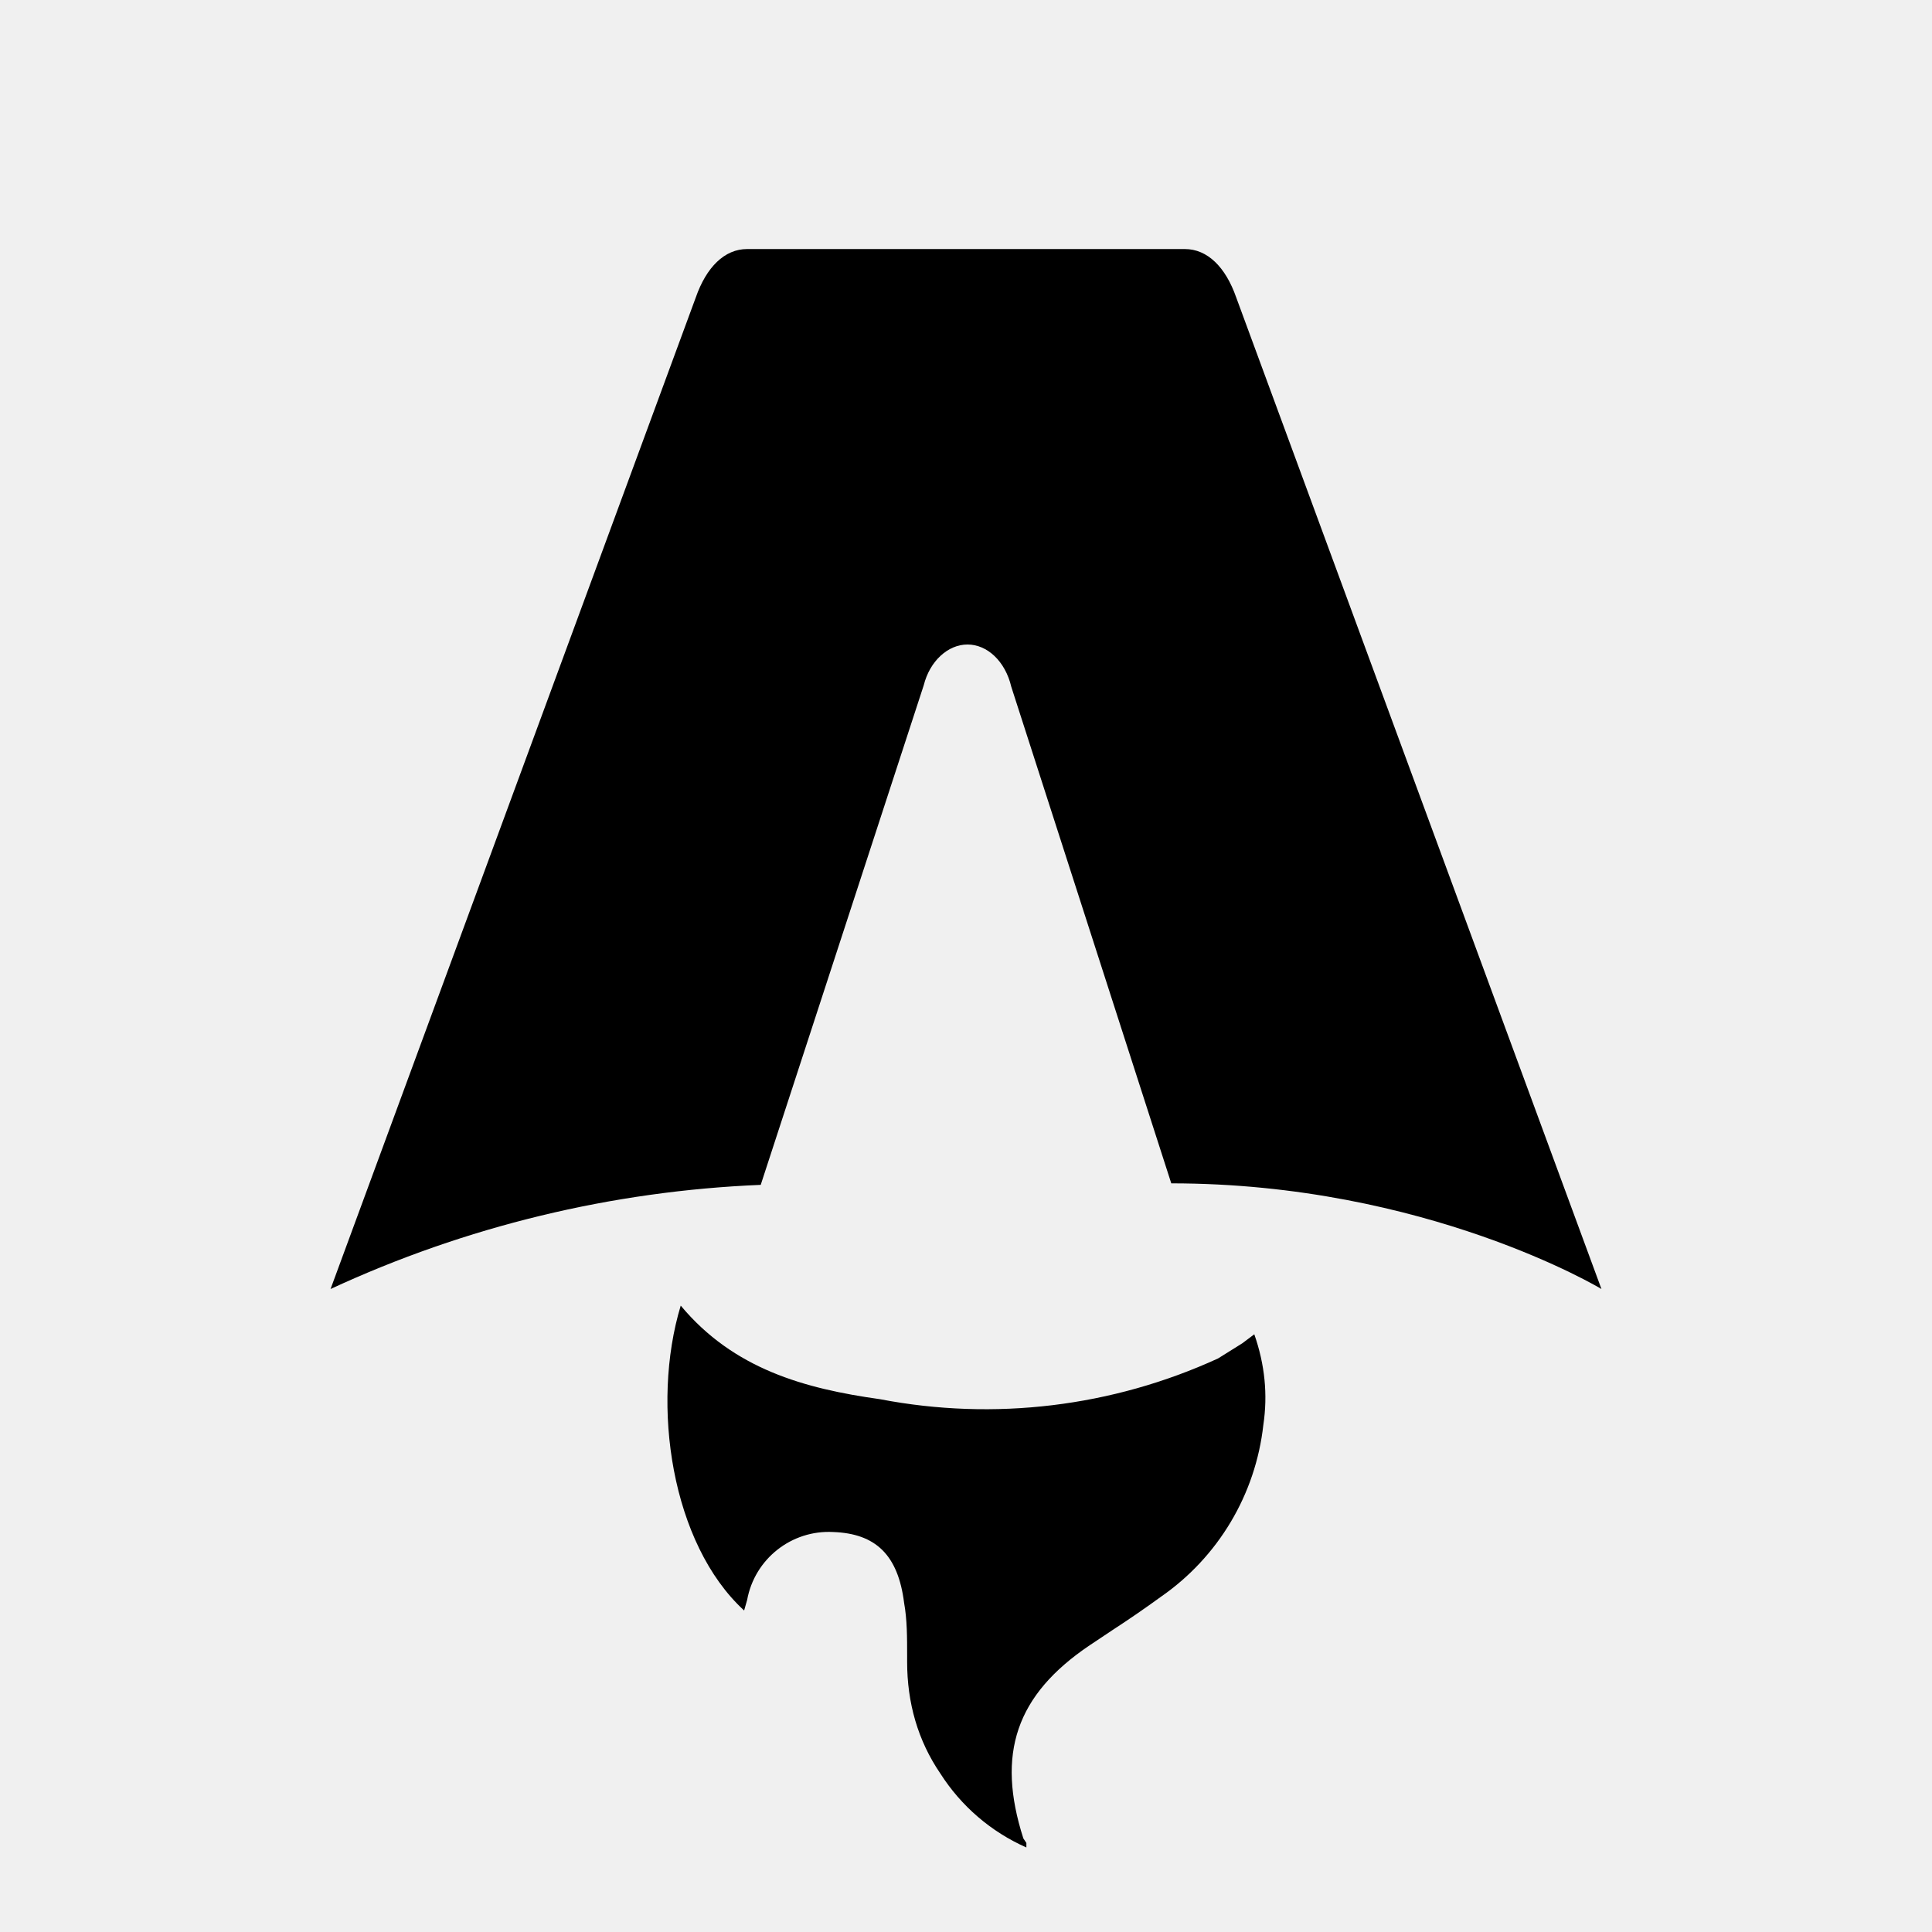
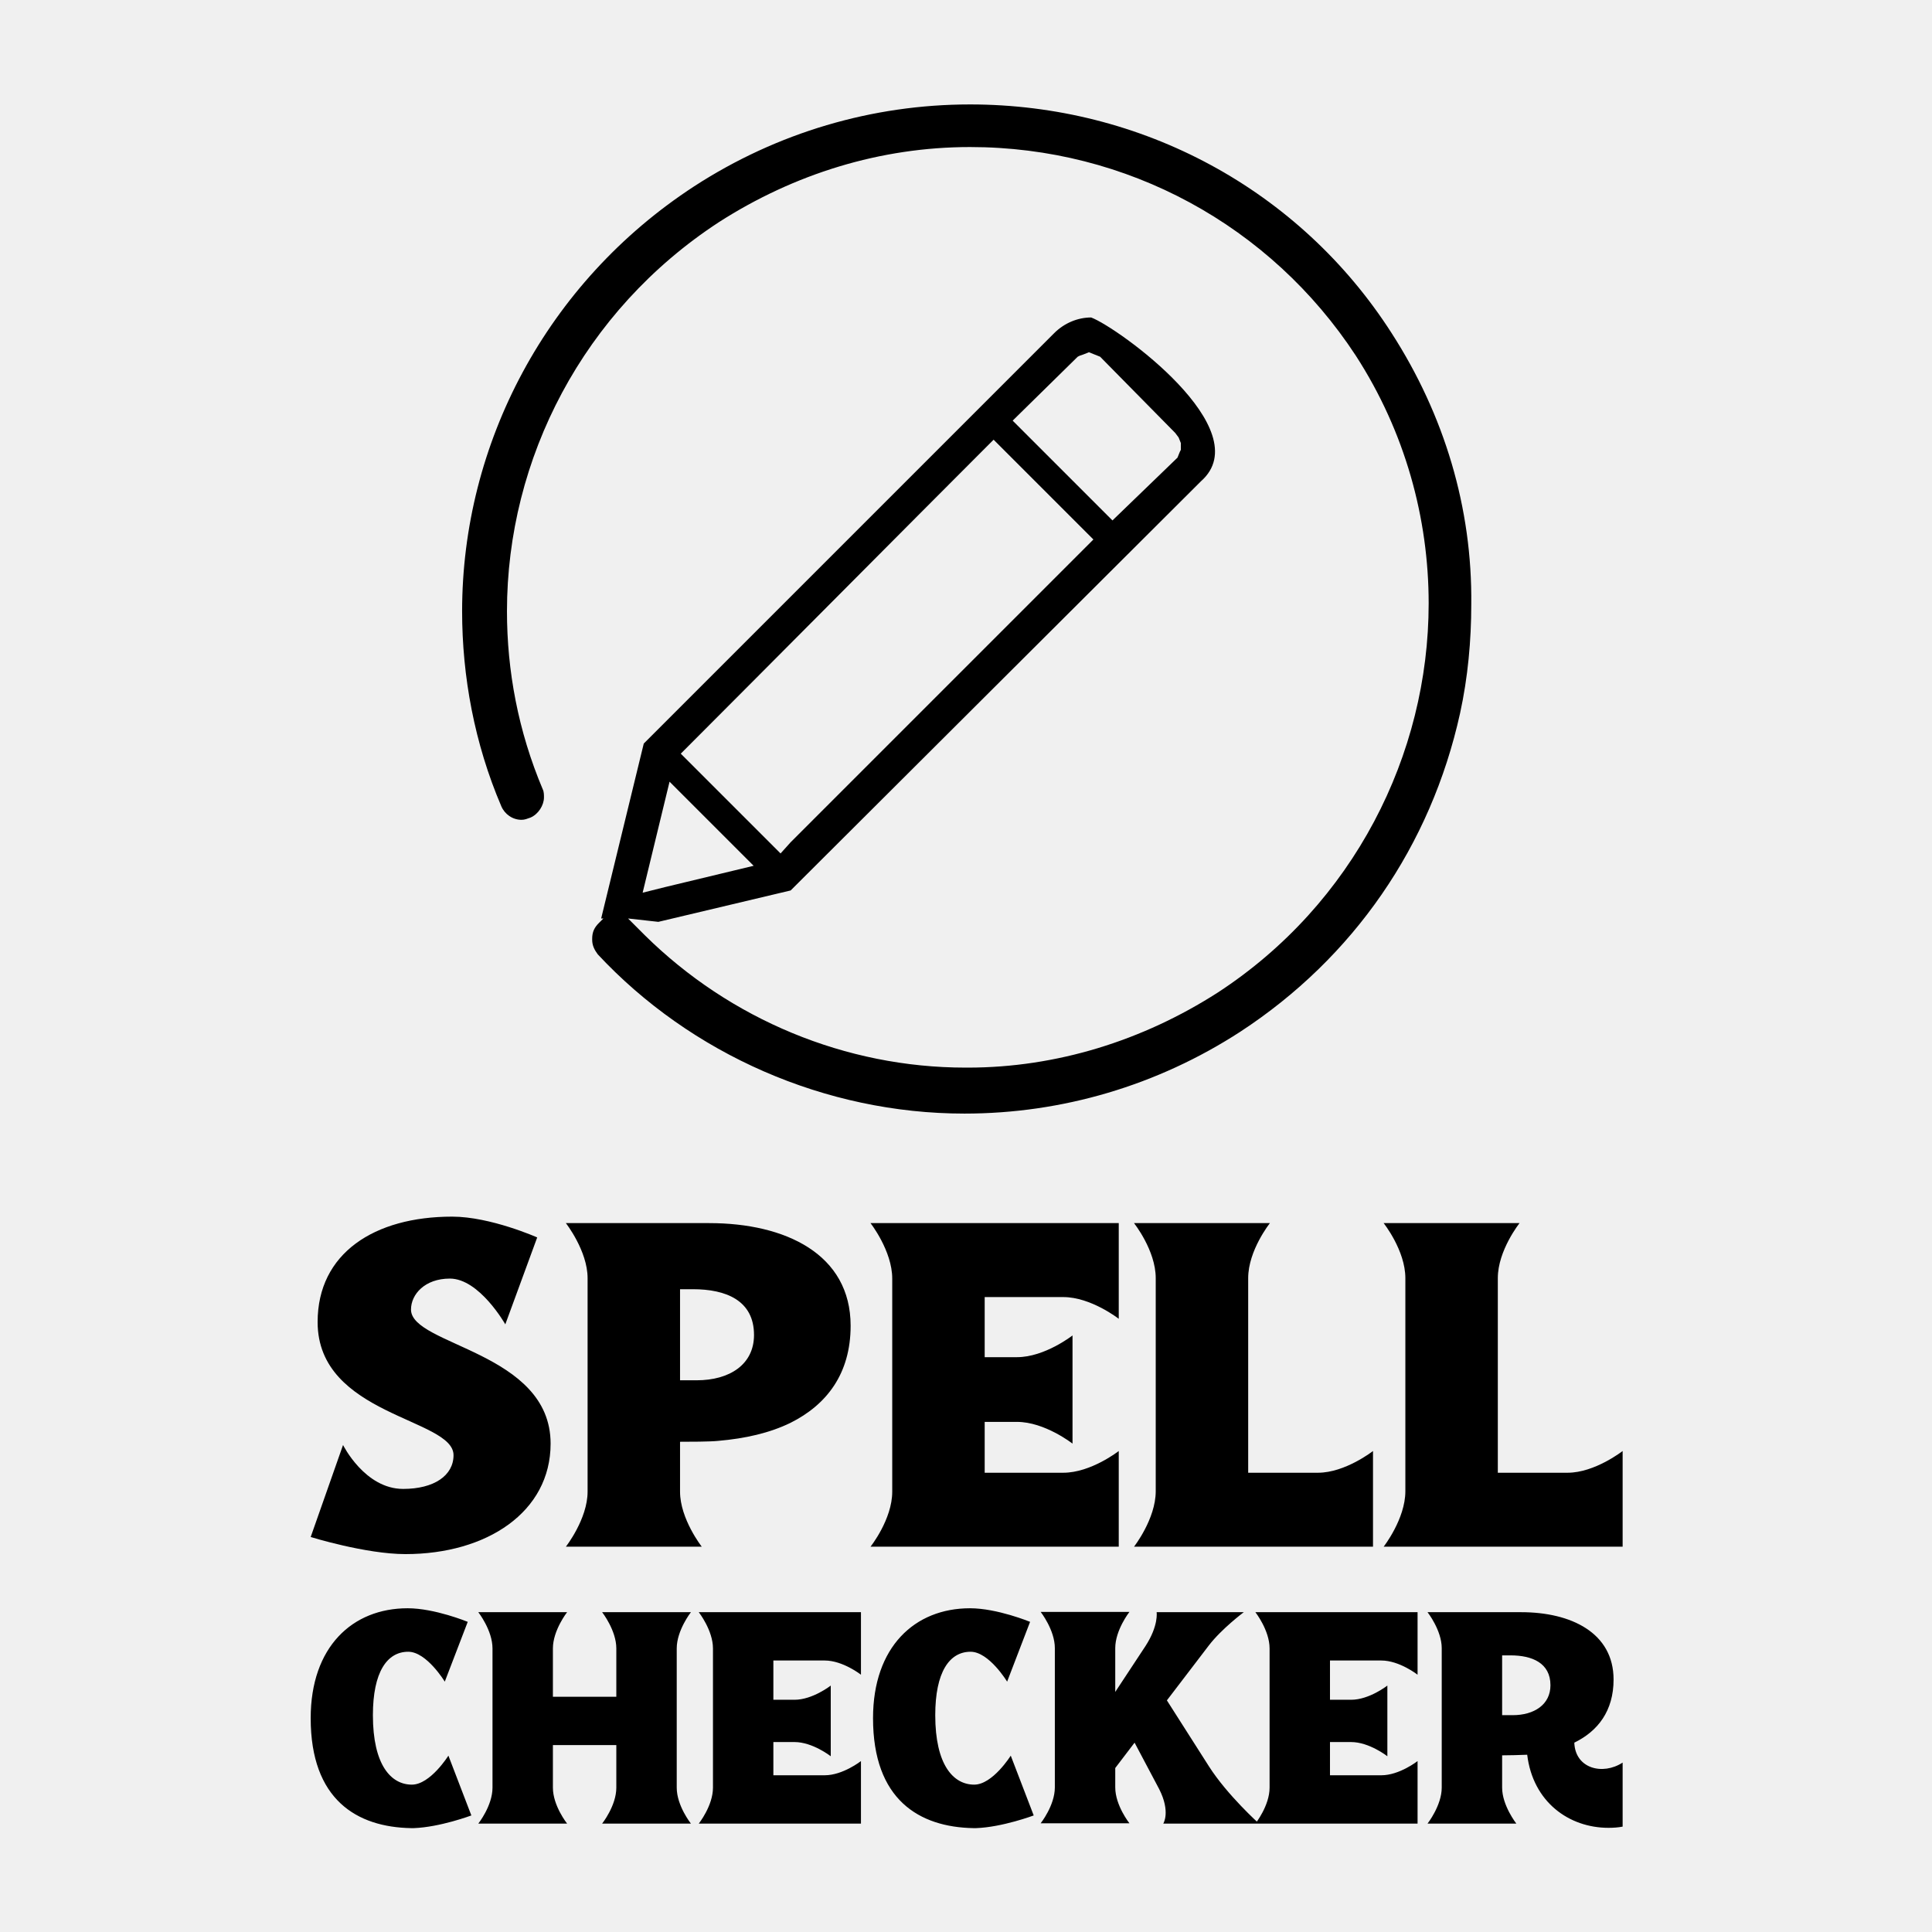
- <svg xmlns="http://www.w3.org/2000/svg" fill="none" viewBox="0 0 128 128">
-   <path d="M50.4 78.5a75.1 75.1 0 0 0-28.5 6.9l24.2-65.7c.7-2 1.9-3.2 3.4-3.2h29c1.5 0 2.7 1.2 3.4 3.2l24.2 65.7s-11.6-7-28.5-7L67 45.5c-.4-1.7-1.6-2.8-2.9-2.8-1.3 0-2.5 1.1-2.9 2.7L50.4 78.5Zm-1.1 28.2Zm-4.2-20.2c-2 6.6-.6 15.8 4.2 20.2a17.5 17.5 0 0 1 .2-.7 5.5 5.5 0 0 1 5.7-4.5c2.8.1 4.3 1.5 4.7 4.7.2 1.1.2 2.3.2 3.5v.4c0 2.7.7 5.2 2.2 7.4a13 13 0 0 0 5.7 4.9v-.3l-.2-.3c-1.8-5.6-.5-9.5 4.4-12.8l1.5-1a73 73 0 0 0 3.2-2.2 16 16 0 0 0 6.8-11.4c.3-2 .1-4-.6-6l-.8.6-1.6 1a37 37 0 0 1-22.4 2.7c-5-.7-9.7-2-13.2-6.2Z" />
+ <svg xmlns="http://www.w3.org/2000/svg" width="70" height="70" viewBox="0 0 291 370" class="looka-1j8o68f">
+   <defs id="SvgjsDefs2396" />
+   <g id="SvgjsG2397" transform="matrix(1,0,0,1,0,0)" fill="transparent">
+     <rect width="291" height="370" rx="10" ry="10" />
+   </g>
+   <g id="SvgjsG2398" transform="matrix(2.14739,0,0,2.14739,39.122,11.62518)" fill="#fd0212">
+     <path d="M87.5,24.3L87.5,24.3C79.3,11.5,65.2,3.9,49.9,3.9c-8.7,0-17.2,2.5-24.6,7.3c-13.2,8.6-20.7,23-20.7,37.9  c0,5.8,1.1,11.8,3.5,17.4c0.3,0.7,1,1.2,1.8,1.2c0.3,0,0.5-0.1,0.8-0.2c0.7-0.3,1.2-1.1,1.2-1.8c0-0.2,0-0.5-0.1-0.7  c-2.2-5.2-3.2-10.6-3.2-15.9c0-13.6,6.8-26.8,18.9-34.7c6.7-4.3,14.4-6.7,22.4-6.7v0l0,0c0,0,0,0,0,0h0l0,0l0,0  c14,0,26.8,7,34.4,18.6c4.4,6.8,6.5,14.5,6.5,22.1h0l0,0v0v0v0v0l0,0v0c0,13.5-6.7,26.8-18.8,34.7c-6.7,4.3-14.4,6.7-22.3,6.7l0,0  h-0.2c0,0,0,0,0,0h0c-10.7,0-21-4.3-28.6-11.8l-1.5-1.5l2.7,0.3l11.8-2.8l36.6-36.5c5.2-4.6-7.4-13.7-9.8-14.6l0,0l0,0  c-1.2,0-2.4,0.5-3.3,1.4L20.8,60.9L17,76.5l0.2,0L17,76.7l0,0l-0.2,0.2l0,0c-0.4,0.4-0.6,0.8-0.6,1.4l0,0.1c0,0.5,0.2,0.9,0.5,1.3  C25,88.6,37,93.9,49.4,93.9v0h0c8.7,0,17.2-2.5,24.6-7.3c10.1-6.6,17-16.6,19.6-28.4c0.7-3.2,1-6.5,1-9.7  C94.7,39.9,92.2,31.6,87.5,24.3z M59.5,26.4l0.2-0.1l0.3-0.1l0.5-0.2l0.5,0.2l0.5,0.2l6.7,6.8l0.3,0.4l0.2,0.5v0.3v0.3l-0.1,0.2  l-0.2,0.5L62.6,41l-8.9-8.9L59.5,26.4z M25,60.9c5.2-5.2,20.8-20.9,26.1-26.2l0.9-0.9l8.9,8.9l-27,27L33,70.7l-4.5-4.5l-4.4-4.4  L25,60.9z M23.1,64.3l7.5,7.5l-7.9,1.9l-2,0.5L23.1,64.3z" />
+   </g>
+   <g id="SvgjsG2399" transform="matrix(2.21329,0,0,2.21329,18.22937,207.68)" fill="#eafff7">
+     <path d="M9 40.64 c-3.44 0 -8.2 -1.48 -8.2 -1.48 l2.8 -7.96 s1.88 3.8 5.2 3.8 c2.68 0 4.36 -1.16 4.36 -2.92 c0 -3.2 -11.76 -3.398 -11.76 -11.52 c0 -5.96 4.92 -9.12 11.64 -9.12 c3.32 0 7.36 1.8 7.36 1.8 l-2.76 7.52 s-2.24 -3.96 -4.8 -3.96 c-2.16 0 -3.36 1.36 -3.36 2.68 c0 3.12 12.08 3.64 12.08 11.6 c0 5.92 -5.52 9.56 -12.56 9.56 z M22.88 40 c0 0 1.88 -2.4 1.88 -4.76 l0 -18.48 c0 -2.36 -1.88 -4.76 -1.88 -4.76 l12.4 0 c6.6 0 12.24 2.68 12.24 8.88 c0 4.16 -2.08 6.84 -5.2 8.4 c-1.8 0.88 -3.92 1.36 -6.24 1.56 c-0.72 0.08 -2.6 0.08 -3.32 0.08 l0 4.32 c0 2.36 1.88 4.76 1.88 4.76 l-11.76 0 z M32.76 25.6 l1.44 0 c2.84 0 4.96 -1.36 4.96 -3.92 c0 -3 -2.44 -3.96 -5.28 -3.96 l-1.12 0 l0 7.88 z M49.24 40 c0 0 1.88 -2.36 1.88 -4.76 l0 -18.44 c0 -2.4 -1.88 -4.8 -1.88 -4.8 l21.48 0 l0 8.28 s-2.4 -1.88 -4.8 -1.88 l-6.8 0 l0 5.2 l2.8 0 c2.4 0 4.8 -1.88 4.8 -1.88 l0 9.36 s-2.4 -1.88 -4.8 -1.88 l-2.8 0 l0 4.4 l6.8 0 c2.4 0 4.8 -1.88 4.8 -1.88 l0 8.28 l-21.48 0 z M72.04 40 c0 0 1.88 -2.4 1.88 -4.8 l0 -18.44 c0 -2.4 -1.88 -4.76 -1.88 -4.76 l11.76 0 s-1.88 2.36 -1.88 4.76 l0 16.84 l6.04 0 c2.36 0 4.76 -1.88 4.76 -1.88 l0 8.28 l-20.68 0 z M93.64 40 c0 0 1.88 -2.4 1.88 -4.8 l0 -18.44 c0 -2.4 -1.88 -4.76 -1.88 -4.76 l11.76 0 s-1.88 2.36 -1.88 4.76 l0 16.84 l6.04 0 c2.36 0 4.76 -1.88 4.76 -1.88 l0 8.28 l-20.68 0 z" />
+   </g>
+   <g id="SvgjsG2400" transform="matrix(1.445976,0,0,1.445976,18.84322,291.4002)" fill="#eafff7">
+     <path d="M14.12 40.6 c-7.2 -0.12 -13.32 -3.76 -13.32 -14.56 c0 -9.44 5.52 -14.56 12.84 -14.56 c3.6 0 7.96 1.8 7.96 1.8 l-3.04 7.92 s-2.4 -3.96 -4.84 -3.96 c-2.8 0 -4.68 2.68 -4.68 8.4 c0 6.6 2.4 9.2 5.16 9.2 c2.44 0 4.84 -3.84 4.84 -3.84 l3.04 7.92 s-4.16 1.56 -7.64 1.68 l-0.32 0 z M23 40 c0 0 1.88 -2.36 1.88 -4.76 l0 -18.44 c0 -2.4 -1.88 -4.8 -1.88 -4.8 l11.76 0 s-1.88 2.4 -1.88 4.8 l0 6.4 l8.4 0 l0 -6.4 c0 -2.4 -1.88 -4.8 -1.88 -4.8 l11.76 0 s-1.88 2.4 -1.88 4.8 l0 18.44 c0 2.4 1.88 4.76 1.88 4.76 l-11.76 0 s1.88 -2.36 1.88 -4.76 l0 -5.64 l-8.4 0 l0 5.64 c0 2.4 1.88 4.76 1.88 4.76 l-11.76 0 z M52.2 40 c0 0 1.88 -2.36 1.88 -4.76 l0 -18.44 c0 -2.4 -1.88 -4.8 -1.88 -4.8 l21.48 0 l0 8.28 s-2.4 -1.88 -4.8 -1.88 l-6.8 0 l0 5.2 l2.8 0 c2.4 0 4.8 -1.88 4.8 -1.88 l0 9.36 s-2.4 -1.88 -4.8 -1.88 l-2.8 0 l0 4.4 l6.8 0 c2.4 0 4.8 -1.88 4.8 -1.88 l0 8.28 l-21.48 0 z M88.6 40.6 c-7.2 -0.12 -13.32 -3.76 -13.32 -14.56 c0 -9.44 5.52 -14.56 12.84 -14.56 c3.6 0 7.96 1.8 7.96 1.8 l-3.04 7.92 s-2.4 -3.96 -4.84 -3.96 c-2.8 0 -4.68 2.68 -4.68 8.4 c0 6.6 2.4 9.2 5.16 9.2 c2.44 0 4.84 -3.84 4.84 -3.84 l3.04 7.92 s-4.16 1.56 -7.64 1.68 l-0.32 0 z M113.72 40 c0 0 0.997 -1.534 -0.539 -4.565 l-3.261 -6.155 l-2.56 3.36 l0 2.56 c0 2.4 1.88 4.76 1.88 4.76 l-11.76 0 s1.88 -2.36 1.88 -4.76 l0 -18.44 c0 -2.4 -1.88 -4.8 -1.88 -4.8 l11.76 0 s-1.88 2.4 -1.88 4.8 l0 5.8 l4.009 -6.082 c1.756 -2.711 1.471 -4.478 1.471 -4.478 l11.544 0 s-2.951 2.208 -4.637 4.417 l-5.547 7.263 l5.568 8.737 c2.416 3.792 6.632 7.583 6.632 7.583 l-12.68 0 z M125.92 40 c0 0 1.88 -2.36 1.88 -4.76 l0 -18.44 c0 -2.4 -1.88 -4.8 -1.88 -4.8 l21.48 0 l0 8.28 s-2.4 -1.88 -4.8 -1.88 l-6.8 0 l0 5.2 l2.8 0 c2.4 0 4.8 -1.88 4.8 -1.88 l0 9.36 s-2.4 -1.88 -4.8 -1.88 l-2.8 0 l0 4.4 l6.8 0 c2.4 0 4.8 -1.88 4.8 -1.88 l0 8.28 l-21.48 0 z M172.68 40.56 c-5.2 0 -10 -3.4 -10.76 -9.68 c-0.76 0.04 -2.6 0.08 -3.32 0.08 l0 4.28 c0 2.36 1.88 4.76 1.88 4.76 l-11.76 0 s1.88 -2.4 1.88 -4.76 l0 -18.48 c0 -2.36 -1.88 -4.76 -1.88 -4.76 l12.4 0 c6.6 0 12.24 2.72 12.24 8.92 c0 4.16 -2.08 6.84 -5.2 8.36 c0.12 3.44 3.76 4.36 6.4 2.64 l0 8.48 c-0.6 0.12 -1.24 0.16 -1.88 0.16 z M158.6 25.64 l1.4 0 c2.84 0 5 -1.4 5 -3.96 c0 -2.96 -2.44 -3.96 -5.28 -3.96 l-1.12 0 l0 7.92 z" />
+   </g>
  <style>
        path { fill: #000; }
        @media (prefers-color-scheme: dark) {
            path { fill: #FFF; }
        }
    </style>
</svg>
